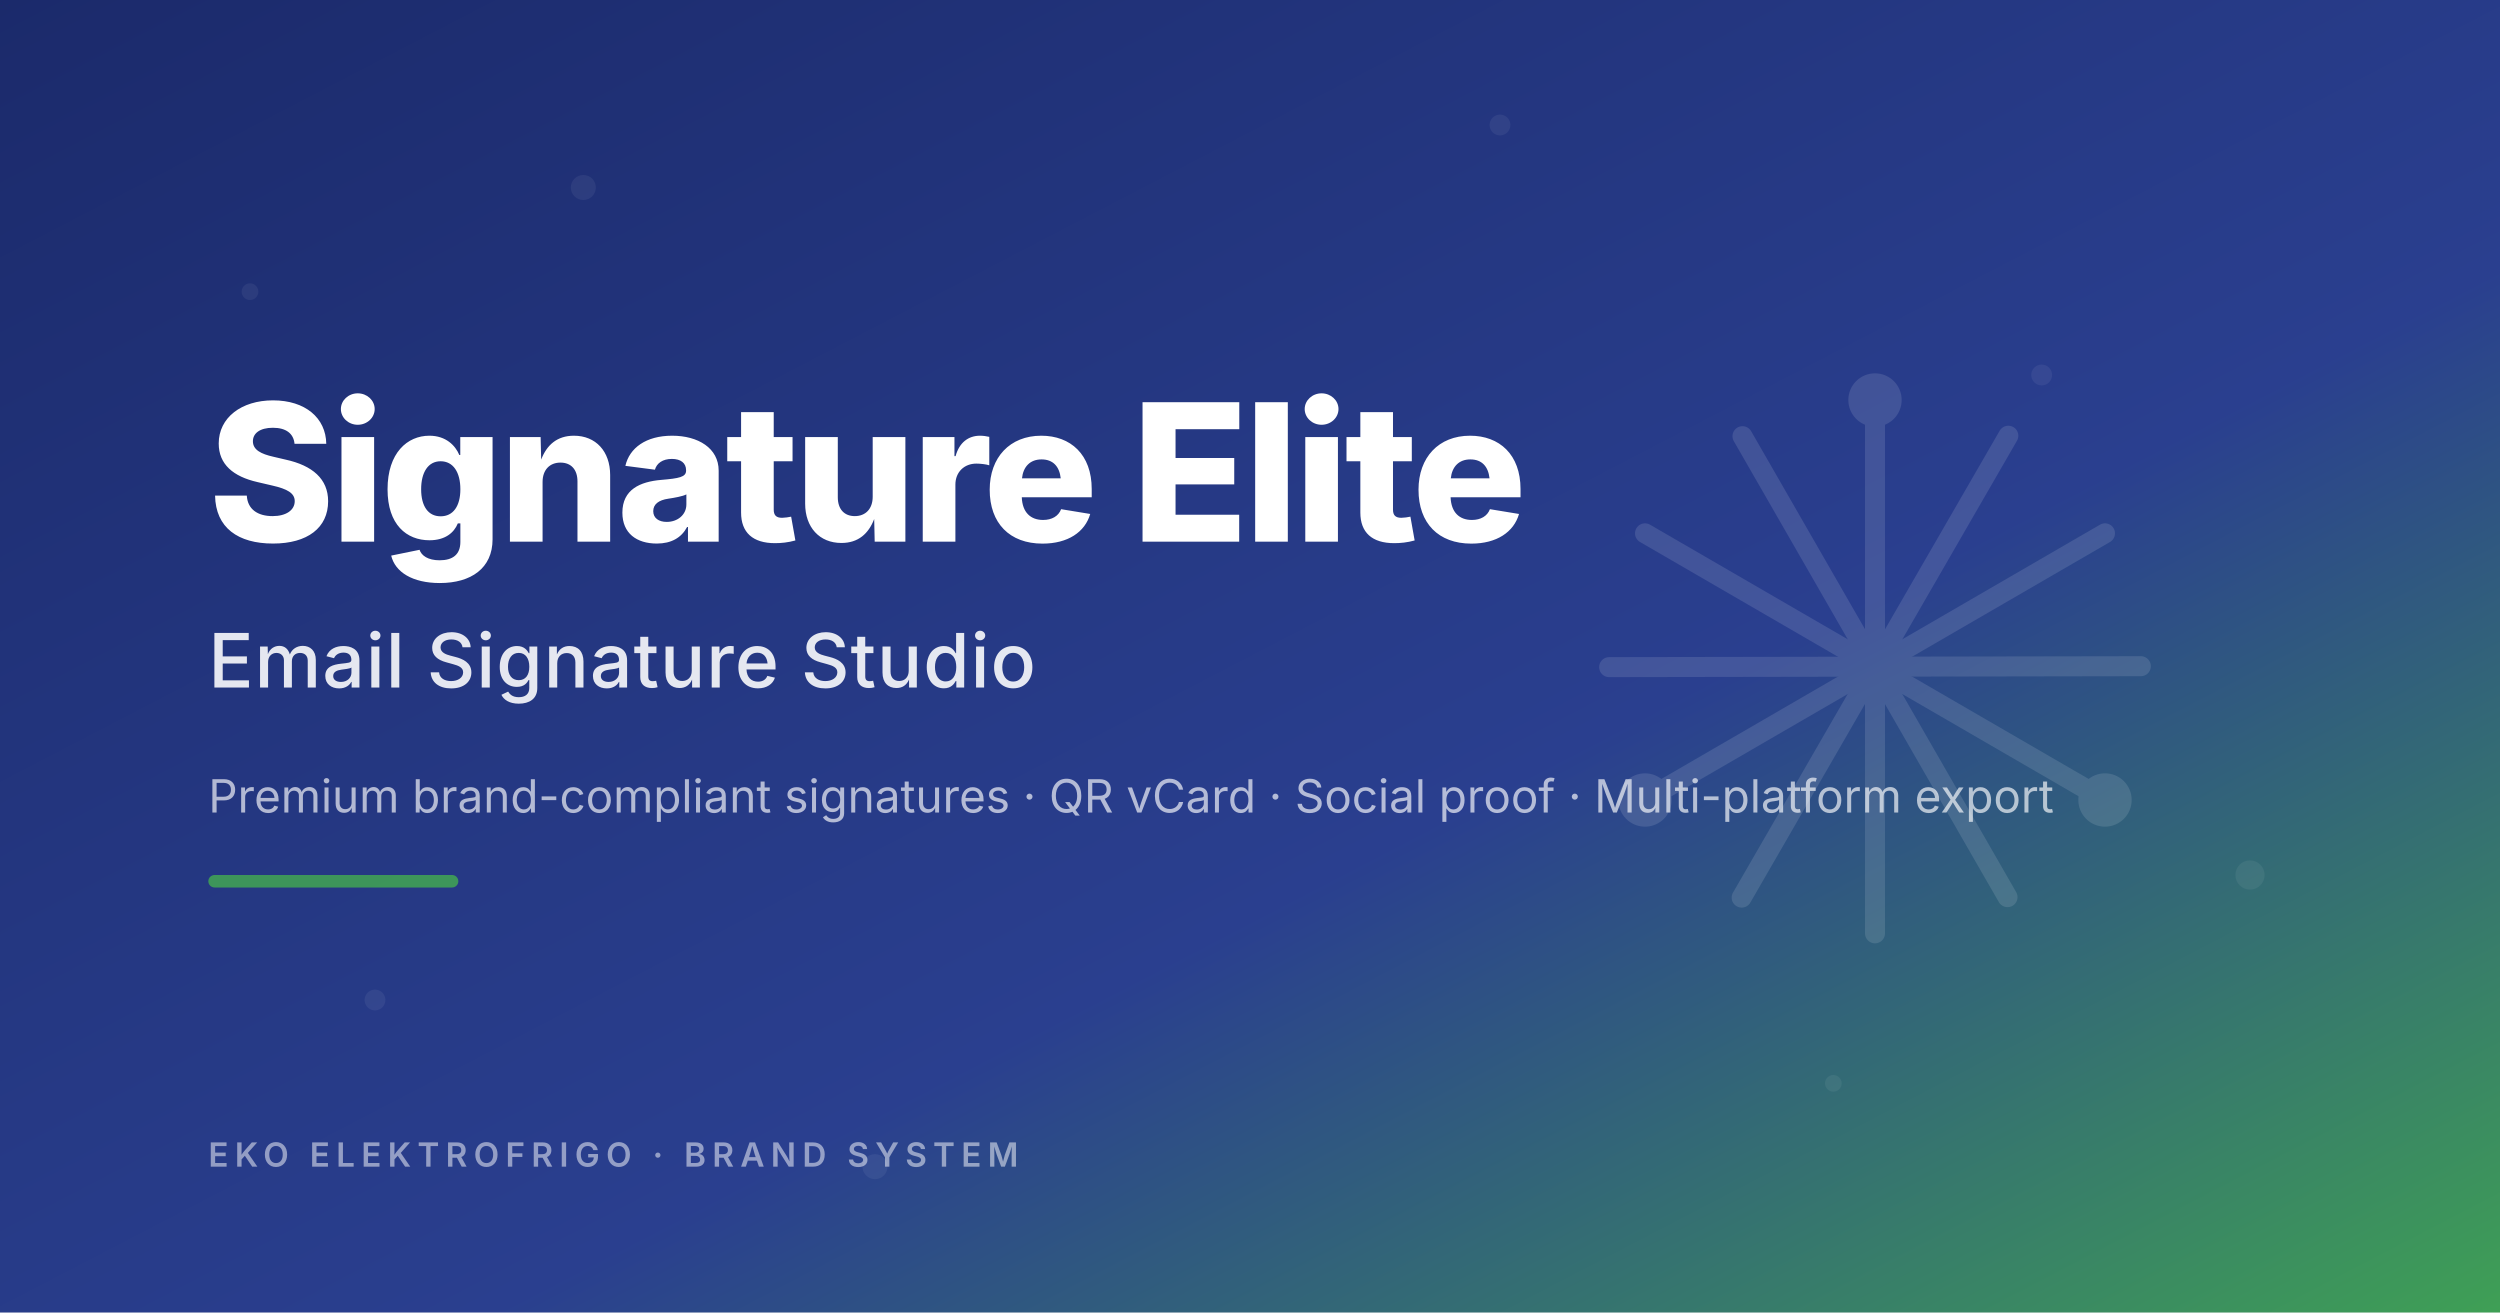
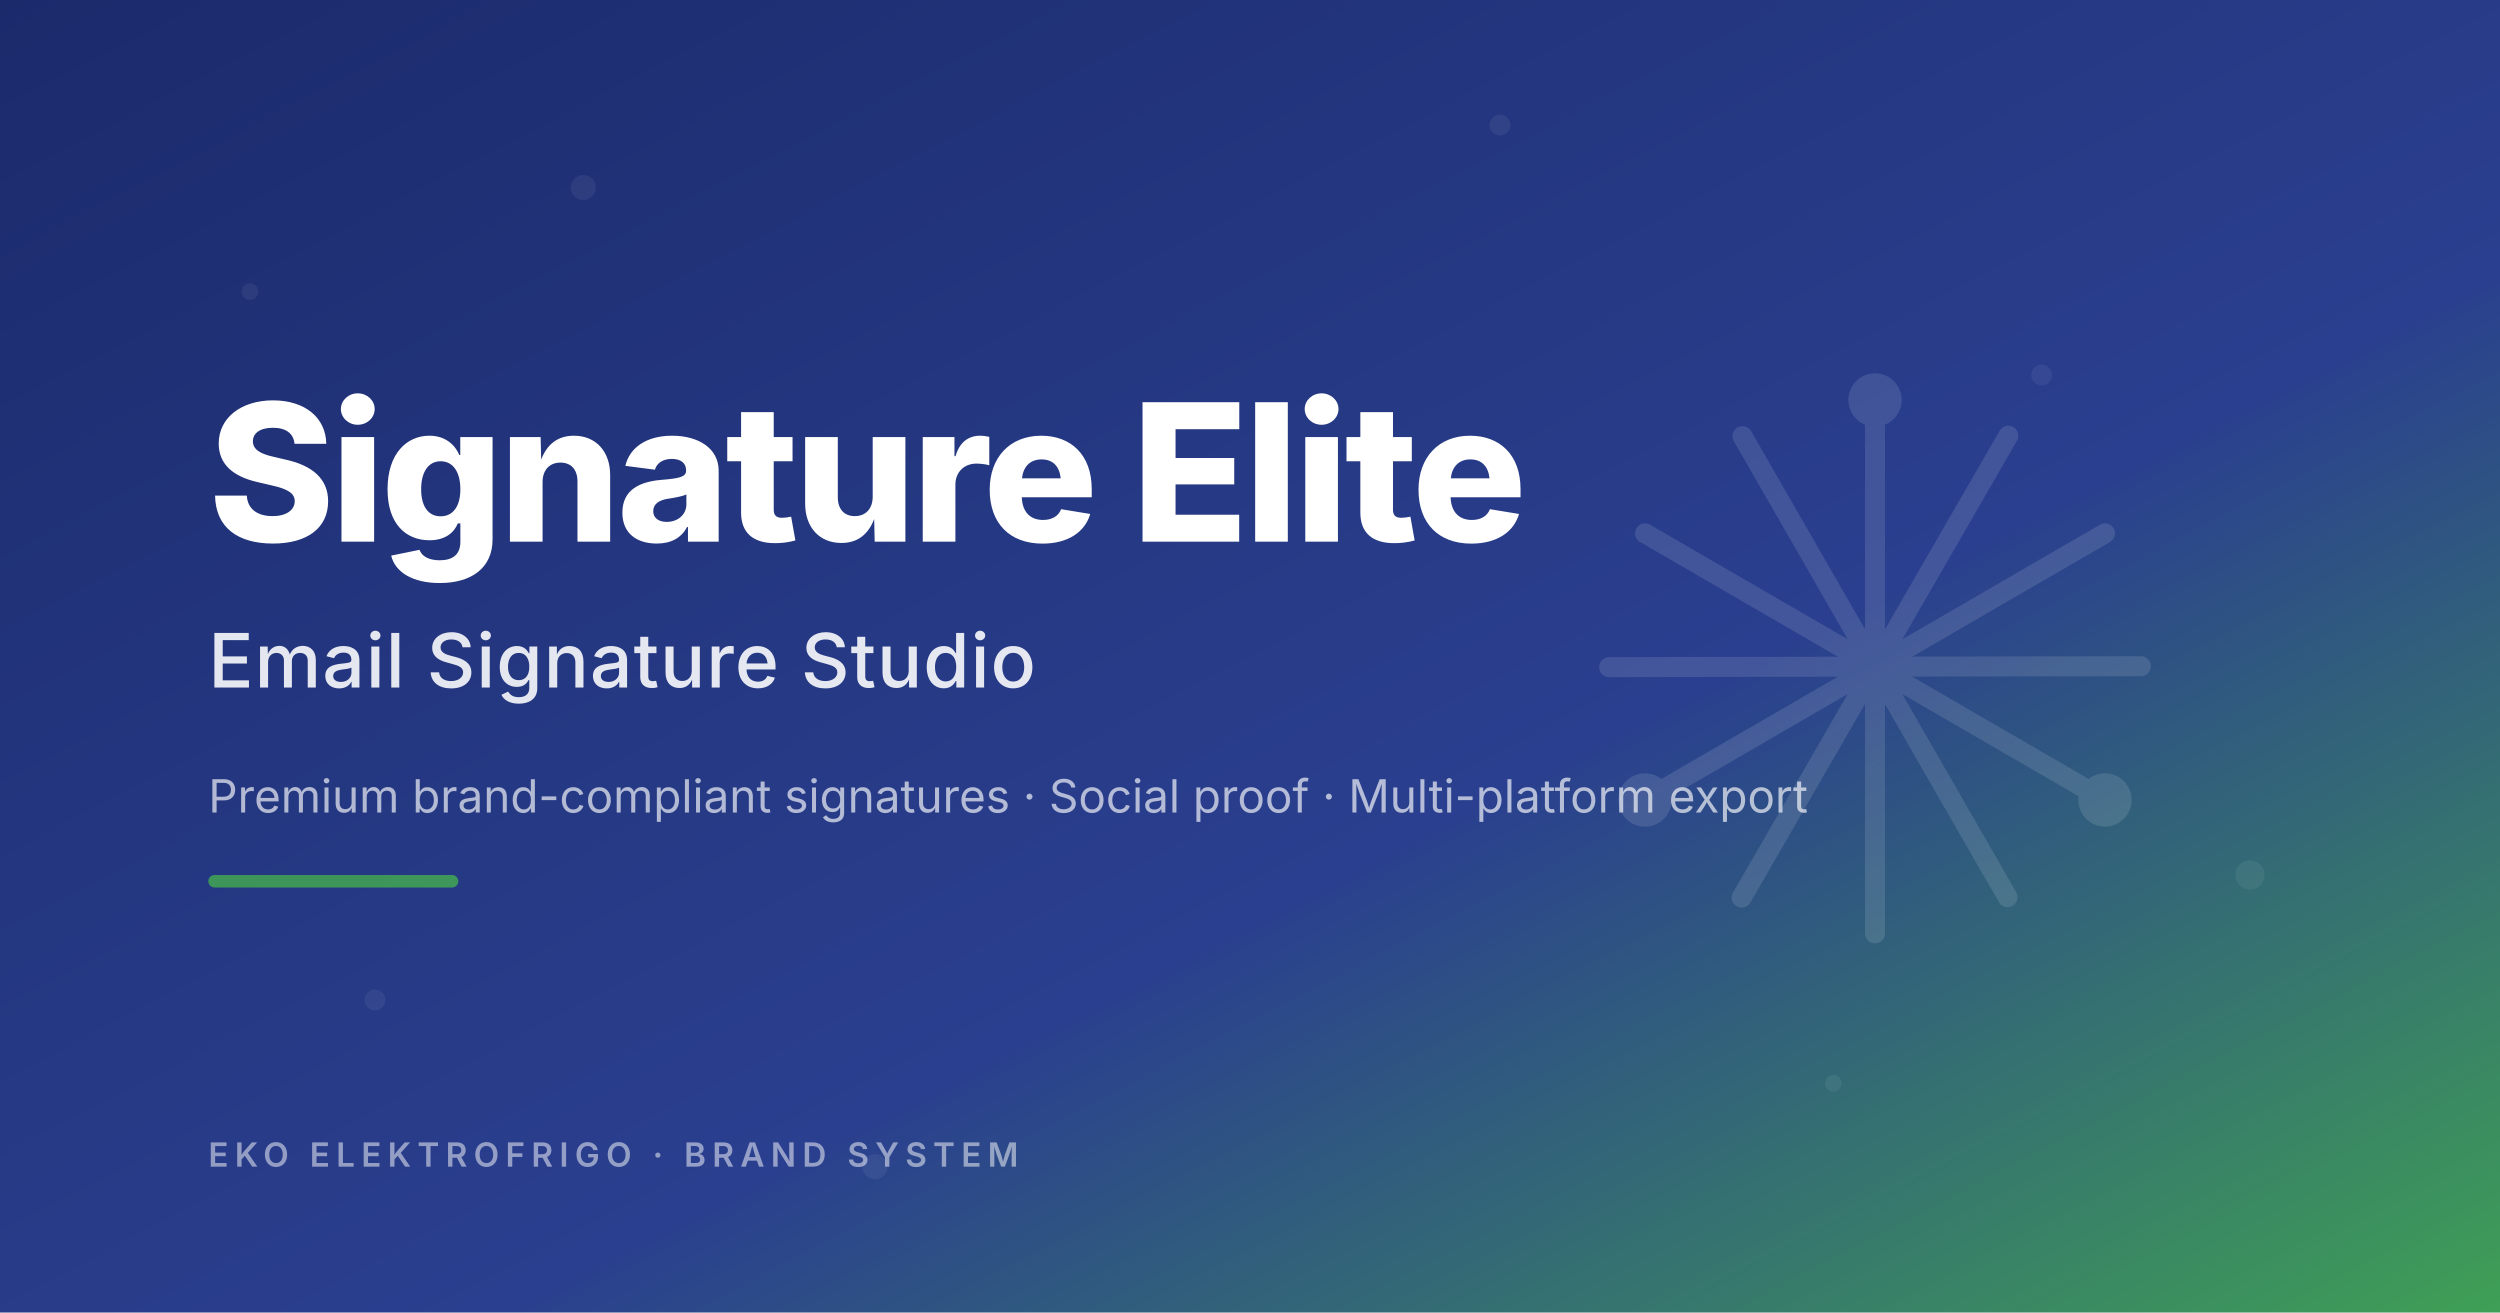
<svg xmlns="http://www.w3.org/2000/svg" viewBox="0 0 1200 630">
  <defs>
    <linearGradient id="bg" x1="0" y1="0" x2="1" y2="1">
      <stop offset="0%" stop-color="#1B2A6B" />
      <stop offset="60%" stop-color="#2A3F8F" />
      <stop offset="100%" stop-color="#3FA055" />
    </linearGradient>
    <filter id="glow" x="-20%" y="-20%" width="140%" height="140%">
      <feGaussianBlur stdDeviation="45" result="b" />
      <feMerge>
        <feMergeNode in="b" />
        <feMergeNode in="SourceGraphic" />
      </feMerge>
    </filter>
  </defs>
  <rect width="1200" height="630" fill="url(#bg)" />
  <g fill="#ffffff" opacity="0.06">
    <circle cx="120" cy="140" r="4" />
    <circle cx="280" cy="90" r="6" />
    <circle cx="980" cy="180" r="5" />
    <circle cx="1080" cy="420" r="7" />
    <circle cx="180" cy="480" r="5" />
    <circle cx="880" cy="520" r="4" />
    <circle cx="420" cy="560" r="6" />
    <circle cx="720" cy="60" r="5" />
  </g>
  <g transform="translate(900, 320) scale(1.6)" opacity="0.12" fill="none" stroke="#ffffff" stroke-linecap="round" stroke-linejoin="round">
    <path d="M0 -80 L0 80 M-69 -40 L69 40 M-69 40 L69 -40" stroke-width="6" />
    <path d="M0 -80 L0 80 M-69 -40 L69 40 M-69 40 L69 -40" stroke-width="6" transform="rotate(30)" />
    <circle cx="0" cy="-80" r="8" fill="#ffffff" stroke="none" />
    <circle cx="69" cy="40" r="8" fill="#ffffff" stroke="none" />
    <circle cx="-69" cy="40" r="8" fill="#ffffff" stroke="none" />
  </g>
  <rect x="100" y="420" width="120" height="6" rx="3" fill="#3FA055" opacity="0.9" />
  <text x="100" y="260" font-family="Inter, system-ui, sans-serif" font-size="92" font-weight="800" fill="#ffffff" letter-spacing="-2">
    Signature Elite
  </text>
  <text x="100" y="330" font-family="Inter, system-ui, sans-serif" font-size="36" font-weight="500" fill="#ffffff" opacity="0.88" letter-spacing="0.5">
    Email Signature Studio
  </text>
  <text x="100" y="390" font-family="Inter, system-ui, sans-serif" font-size="22" font-weight="400" fill="#ffffff" opacity="0.65">
-     Premium brand-compliant signatures · QR vCard · Social proof · Multi-platform export
+     Premium brand-compliant signatures · Social proof · Multi-platform export
  </text>
  <text x="100" y="560" font-family="Inter, system-ui, sans-serif" font-size="16" font-weight="600" fill="#ffffff" opacity="0.5" letter-spacing="3">
    EKO ELEKTROFRIGO · BRAND SYSTEM
  </text>
</svg>
